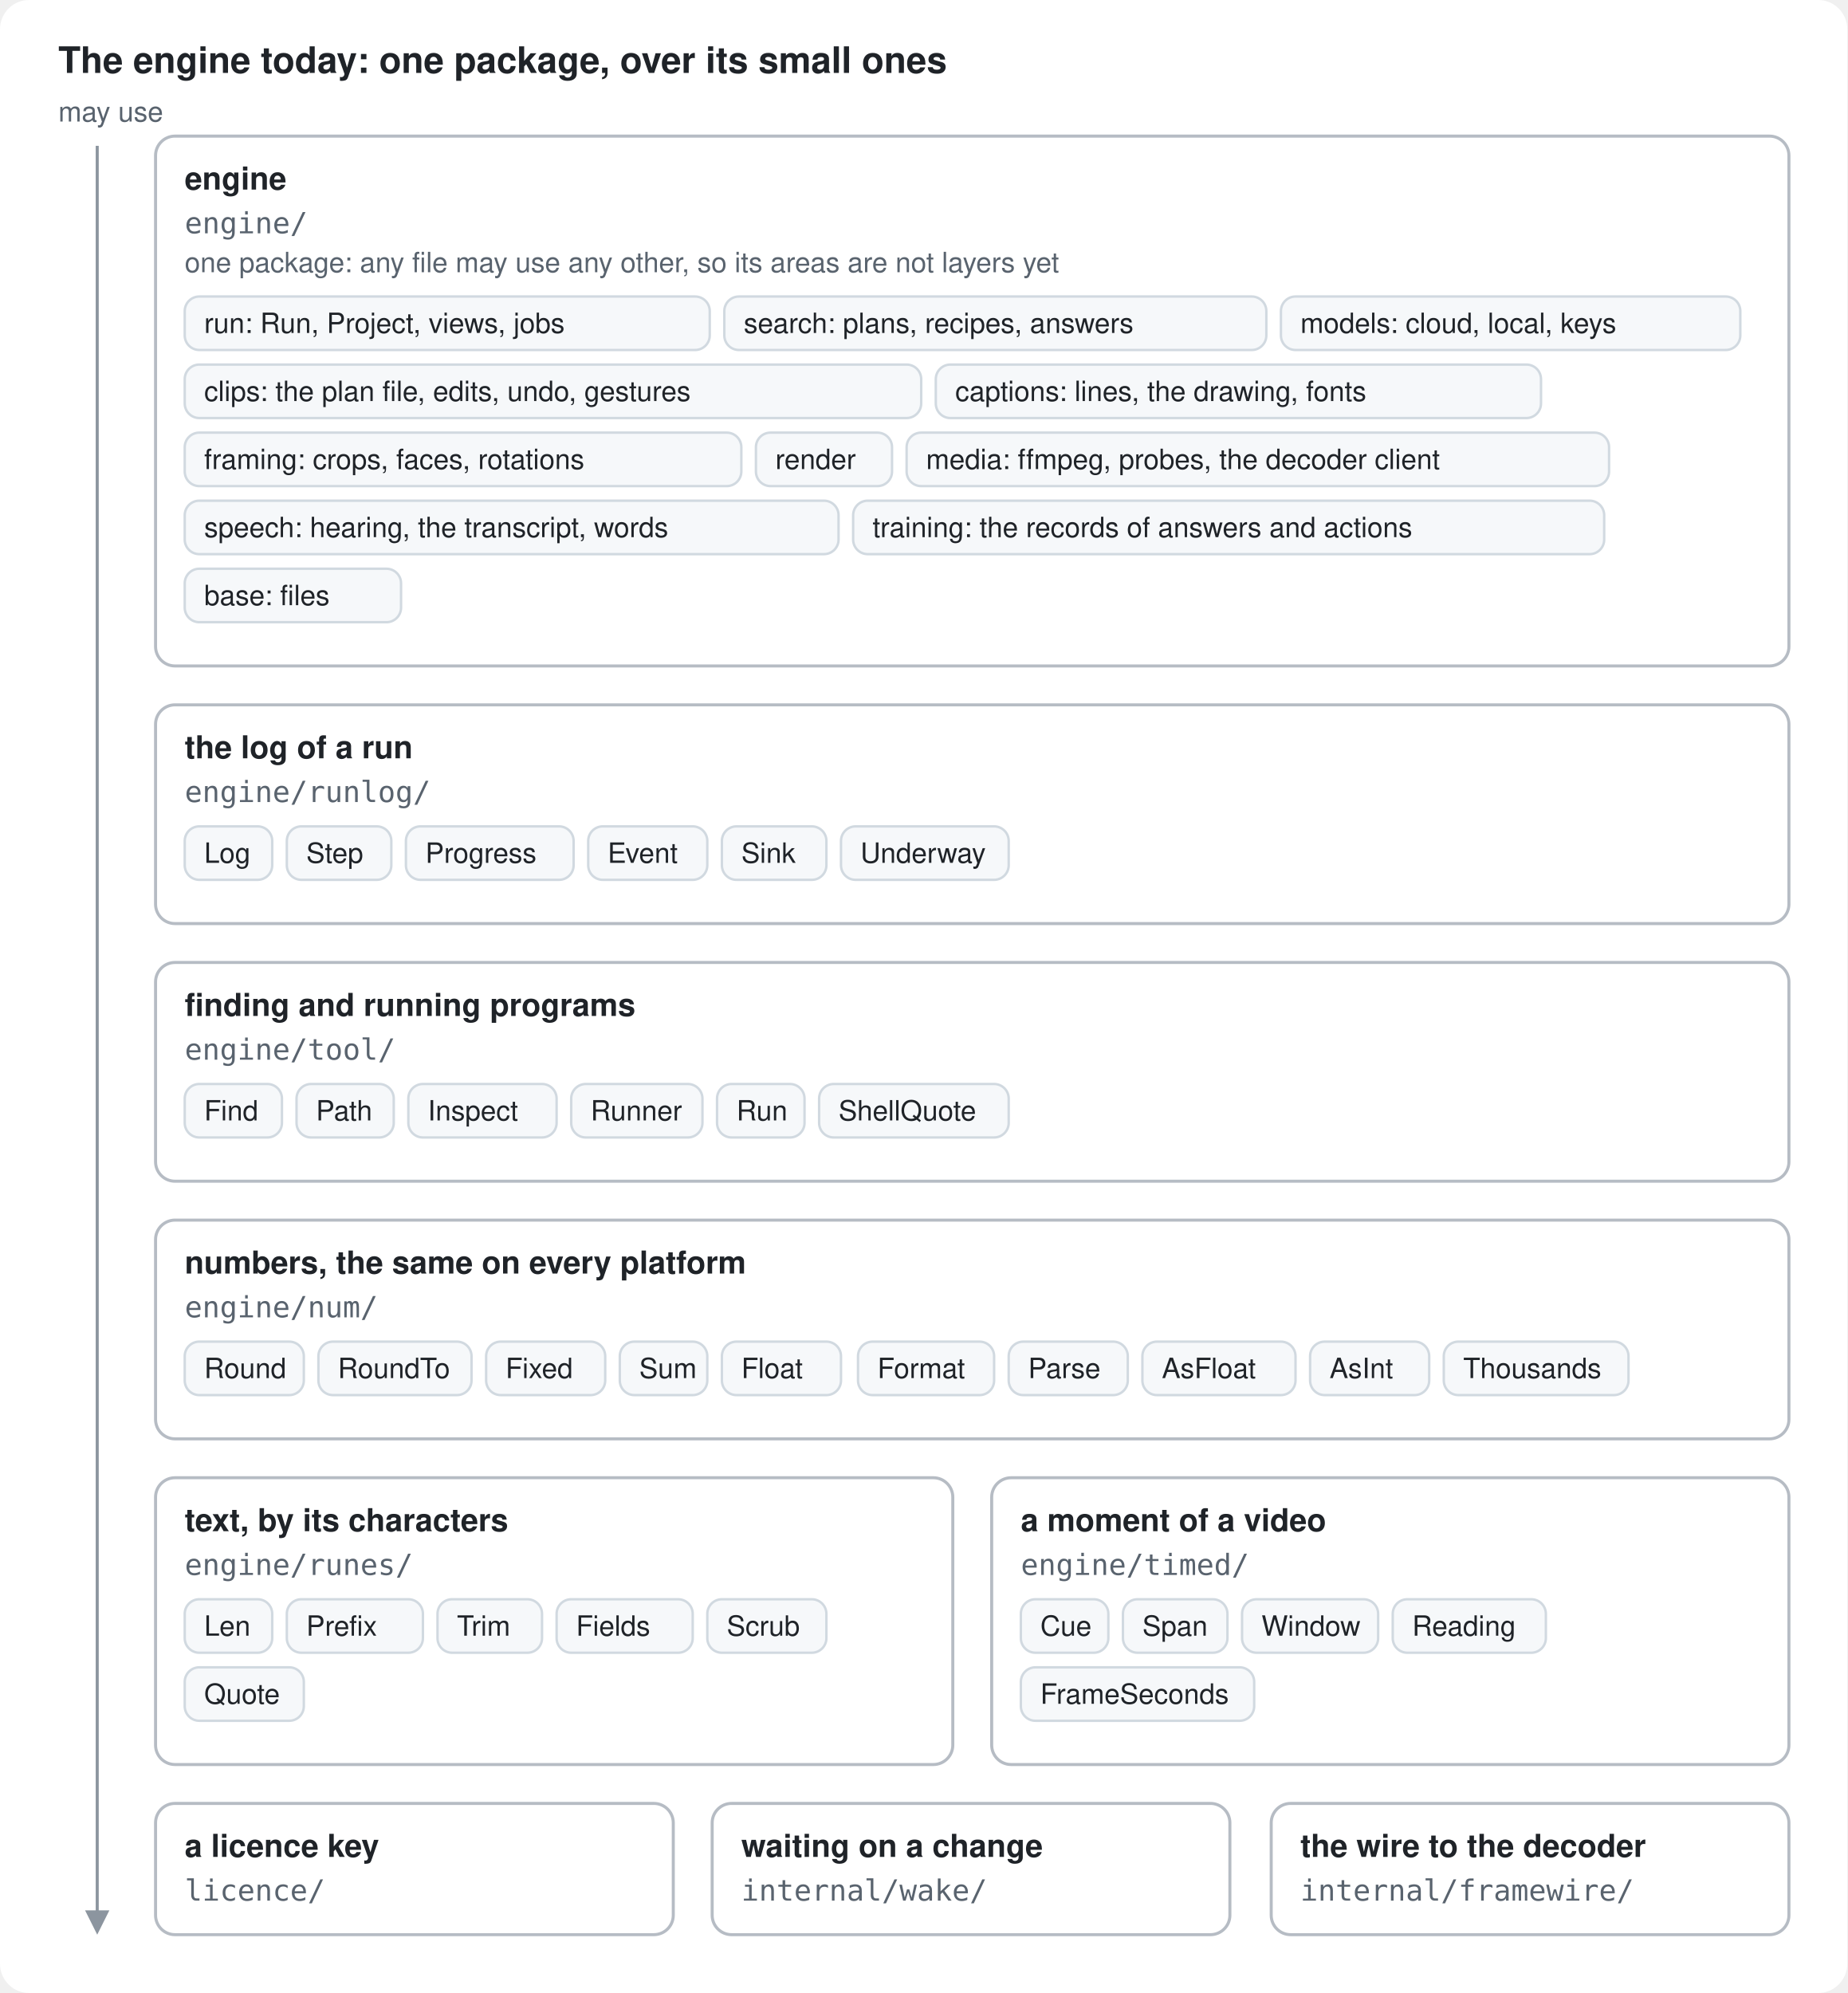
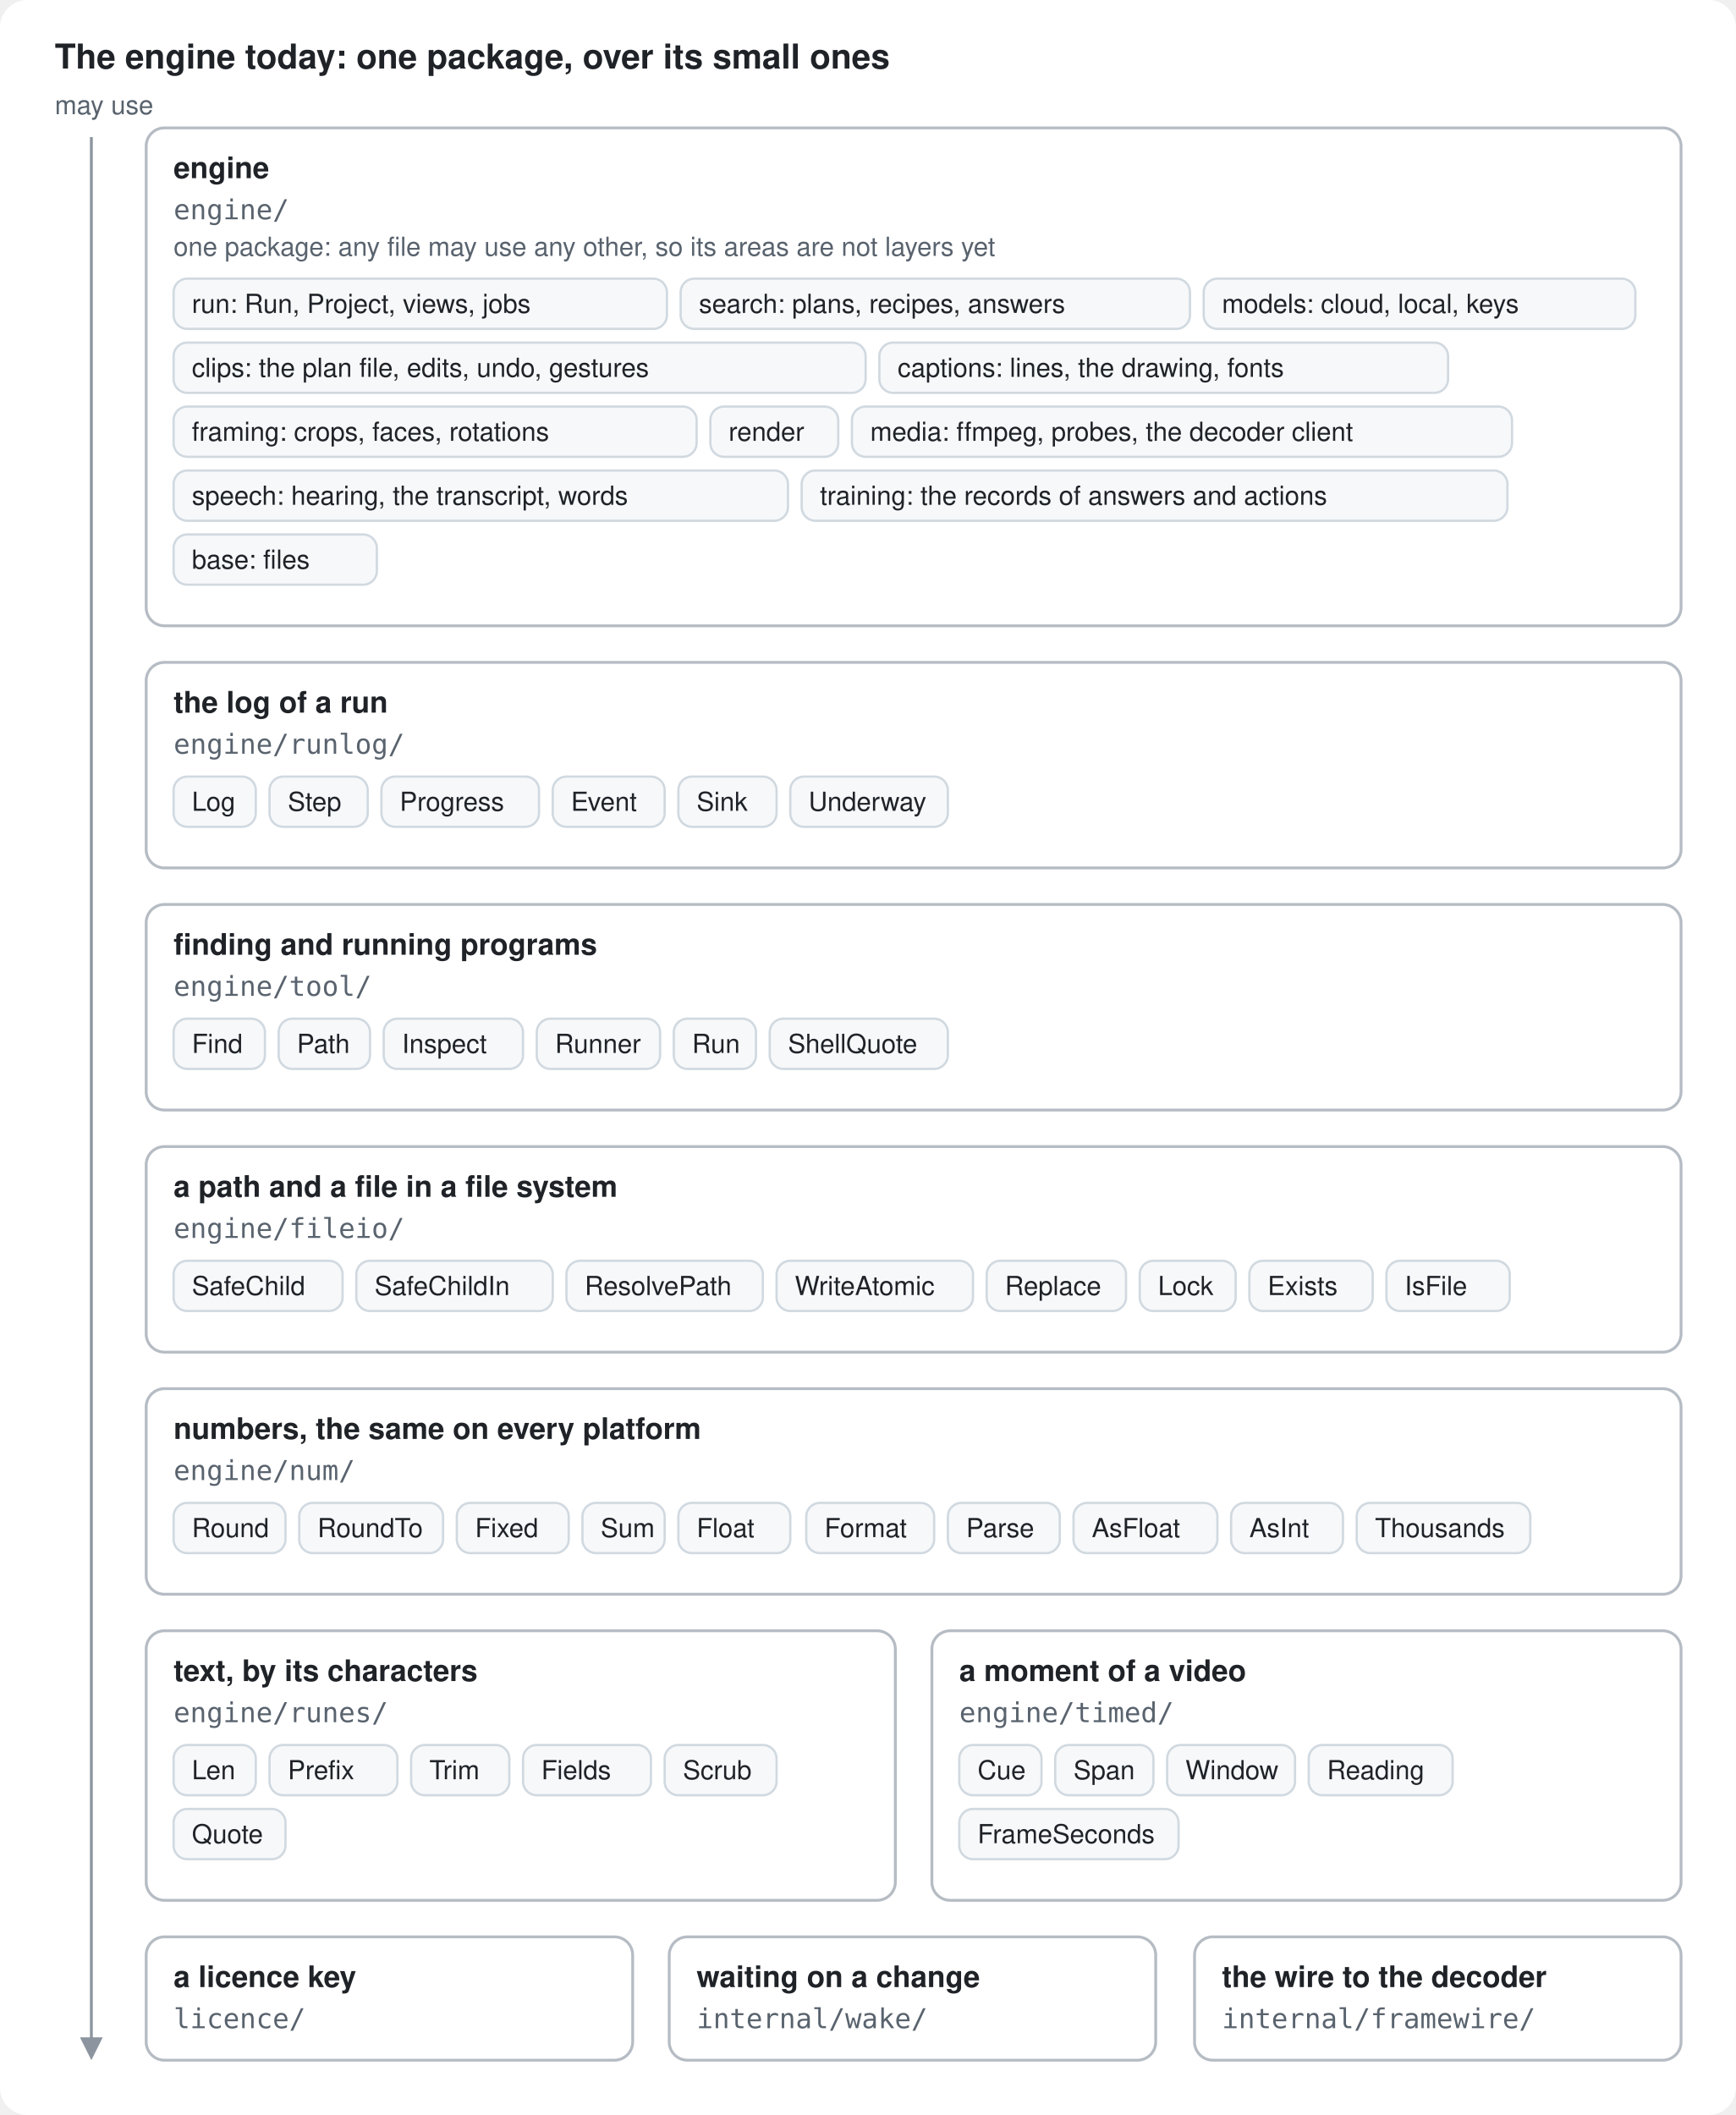
- <svg xmlns="http://www.w3.org/2000/svg" viewBox="0 0 760 820" width="760" height="820" role="img" aria-label="The engine today: one package, over its small ones">
+ <svg xmlns="http://www.w3.org/2000/svg" viewBox="0 0 760 926" width="760" height="926" role="img" aria-label="The engine today: one package, over its small ones">
  <style>
.t{font:600 15px -apple-system,BlinkMacSystemFont,"Segoe UI",Helvetica,Arial,sans-serif;fill:#1f2328}
.n{font:600 13px -apple-system,BlinkMacSystemFont,"Segoe UI",Helvetica,Arial,sans-serif;fill:#1f2328}
.p{font:12px ui-monospace,SFMono-Regular,Menlo,Consolas,monospace;fill:#59636e}
.q{font:11.5px -apple-system,BlinkMacSystemFont,"Segoe UI",Helvetica,Arial,sans-serif;fill:#59636e}
.c{font:11.5px -apple-system,BlinkMacSystemFont,"Segoe UI",Helvetica,Arial,sans-serif;fill:#1f2328}
.bg{fill:#ffffff}
.box{fill:none;stroke:#b6bcc4;stroke-width:1.25}
.dash{fill:none;stroke:#b6bcc4;stroke-width:1.25;stroke-dasharray:4 4}
.tint{fill:#f1f3f5;stroke:#b6bcc4;stroke-width:1.25}
.chip{fill:#f6f8fa;stroke:#d1d9e0;stroke-width:1}
.ax{stroke:#8c959f;stroke-width:1.25;fill:none}
.ah{fill:#8c959f}
@media (prefers-color-scheme:dark){
.bg{fill:#0d1117}
.t,.n,.c{fill:#f0f6fc}.p,.q{fill:#9198a1}
.box,.dash{stroke:#5d6570}.tint{fill:#1c2128;stroke:#5d6570}
.chip{fill:#212830;stroke:#3d444d}.ax{stroke:#7d8590}.ah{fill:#7d8590}}
</style>
-   <rect class="bg" width="760" height="820" rx="12" />
+   <rect class="bg" width="760" height="926" rx="12" />
  <text class="t" x="24" y="30">The engine today: one package, over its small ones</text>
  <text class="q" x="24" y="50">may use</text>
-   <path class="ax" d="M40 60V790" />
-   <path class="ah" d="M35 786L40 796L45 786z" />
+   <path class="ax" d="M40 60V896" />
+   <path class="ah" d="M35 892L40 902L45 892z" />
  <rect class="box" x="64" y="56" width="672" height="218" rx="8" />
  <text class="n" x="76" y="78">engine</text>
  <text class="p" x="76" y="96">engine/</text>
  <text class="q" x="76" y="112">one package: any file may use any other, so its areas are not layers yet</text>
  <rect class="chip" x="76" y="122" width="216" height="22" rx="6" />
  <text class="c" x="84" y="137">run: Run, Project, views, jobs</text>
  <rect class="chip" x="298" y="122" width="223" height="22" rx="6" />
  <text class="c" x="306" y="137">search: plans, recipes, answers</text>
  <rect class="chip" x="527" y="122" width="189" height="22" rx="6" />
  <text class="c" x="535" y="137">models: cloud, local, keys</text>
  <rect class="chip" x="76" y="150" width="303" height="22" rx="6" />
  <text class="c" x="84" y="165">clips: the plan file, edits, undo, gestures</text>
  <rect class="chip" x="385" y="150" width="249" height="22" rx="6" />
  <text class="c" x="393" y="165">captions: lines, the drawing, fonts</text>
  <rect class="chip" x="76" y="178" width="229" height="22" rx="6" />
  <text class="c" x="84" y="193">framing: crops, faces, rotations</text>
  <rect class="chip" x="311" y="178" width="56" height="22" rx="6" />
  <text class="c" x="319" y="193">render</text>
  <rect class="chip" x="373" y="178" width="289" height="22" rx="6" />
  <text class="c" x="381" y="193">media: ffmpeg, probes, the decoder client</text>
  <rect class="chip" x="76" y="206" width="269" height="22" rx="6" />
  <text class="c" x="84" y="221">speech: hearing, the transcript, words</text>
  <rect class="chip" x="351" y="206" width="309" height="22" rx="6" />
  <text class="c" x="359" y="221">training: the records of answers and actions</text>
  <rect class="chip" x="76" y="234" width="89" height="22" rx="6" />
  <text class="c" x="84" y="249">base: files</text>
  <rect class="box" x="64" y="290" width="672" height="90" rx="8" />
  <text class="n" x="76" y="312">the log of a run</text>
  <text class="p" x="76" y="330">engine/runlog/</text>
  <rect class="chip" x="76" y="340" width="36" height="22" rx="6" />
  <text class="c" x="84" y="355">Log</text>
  <rect class="chip" x="118" y="340" width="43" height="22" rx="6" />
  <text class="c" x="126" y="355">Step</text>
  <rect class="chip" x="167" y="340" width="69" height="22" rx="6" />
  <text class="c" x="175" y="355">Progress</text>
  <rect class="chip" x="242" y="340" width="49" height="22" rx="6" />
  <text class="c" x="250" y="355">Event</text>
  <rect class="chip" x="297" y="340" width="43" height="22" rx="6" />
  <text class="c" x="305" y="355">Sink</text>
  <rect class="chip" x="346" y="340" width="69" height="22" rx="6" />
  <text class="c" x="354" y="355">Underway</text>
  <rect class="box" x="64" y="396" width="672" height="90" rx="8" />
  <text class="n" x="76" y="418">finding and running programs</text>
  <text class="p" x="76" y="436">engine/tool/</text>
  <rect class="chip" x="76" y="446" width="40" height="22" rx="6" />
  <text class="c" x="84" y="461">Find</text>
  <rect class="chip" x="122" y="446" width="40" height="22" rx="6" />
  <text class="c" x="130" y="461">Path</text>
  <rect class="chip" x="168" y="446" width="61" height="22" rx="6" />
  <text class="c" x="176" y="461">Inspect</text>
  <rect class="chip" x="235" y="446" width="54" height="22" rx="6" />
  <text class="c" x="243" y="461">Runner</text>
  <rect class="chip" x="295" y="446" width="36" height="22" rx="6" />
  <text class="c" x="303" y="461">Run</text>
  <rect class="chip" x="337" y="446" width="78" height="22" rx="6" />
  <text class="c" x="345" y="461">ShellQuote</text>
  <rect class="box" x="64" y="502" width="672" height="90" rx="8" />
-   <text class="n" x="76" y="524">numbers, the same on every platform</text>
-   <text class="p" x="76" y="542">engine/num/</text>
-   <rect class="chip" x="76" y="552" width="49" height="22" rx="6" />
-   <text class="c" x="84" y="567">Round</text>
-   <rect class="chip" x="131" y="552" width="63" height="22" rx="6" />
-   <text class="c" x="139" y="567">RoundTo</text>
-   <rect class="chip" x="200" y="552" width="49" height="22" rx="6" />
-   <text class="c" x="208" y="567">Fixed</text>
-   <rect class="chip" x="255" y="552" width="36" height="22" rx="6" />
-   <text class="c" x="263" y="567">Sum</text>
-   <rect class="chip" x="297" y="552" width="49" height="22" rx="6" />
-   <text class="c" x="305" y="567">Float</text>
-   <rect class="chip" x="353" y="552" width="56" height="22" rx="6" />
-   <text class="c" x="361" y="567">Format</text>
-   <rect class="chip" x="415" y="552" width="49" height="22" rx="6" />
-   <text class="c" x="423" y="567">Parse</text>
-   <rect class="chip" x="470" y="552" width="63" height="22" rx="6" />
-   <text class="c" x="478" y="567">AsFloat</text>
-   <rect class="chip" x="539" y="552" width="49" height="22" rx="6" />
-   <text class="c" x="547" y="567">AsInt</text>
-   <rect class="chip" x="594" y="552" width="76" height="22" rx="6" />
-   <text class="c" x="602" y="567">Thousands</text>
-   <rect class="box" x="64" y="608" width="328" height="118" rx="8" />
-   <text class="n" x="76" y="630">text, by its characters</text>
-   <text class="p" x="76" y="648">engine/runes/</text>
-   <rect class="chip" x="76" y="658" width="36" height="22" rx="6" />
-   <text class="c" x="84" y="673">Len</text>
-   <rect class="chip" x="118" y="658" width="56" height="22" rx="6" />
-   <text class="c" x="126" y="673">Prefix</text>
-   <rect class="chip" x="180" y="658" width="43" height="22" rx="6" />
-   <text class="c" x="188" y="673">Trim</text>
-   <rect class="chip" x="229" y="658" width="56" height="22" rx="6" />
-   <text class="c" x="237" y="673">Fields</text>
-   <rect class="chip" x="291" y="658" width="49" height="22" rx="6" />
-   <text class="c" x="299" y="673">Scrub</text>
-   <rect class="chip" x="76" y="686" width="49" height="22" rx="6" />
-   <text class="c" x="84" y="701">Quote</text>
-   <rect class="box" x="408" y="608" width="328" height="118" rx="8" />
-   <text class="n" x="420" y="630">a moment of a video</text>
-   <text class="p" x="420" y="648">engine/timed/</text>
-   <rect class="chip" x="420" y="658" width="36" height="22" rx="6" />
-   <text class="c" x="428" y="673">Cue</text>
-   <rect class="chip" x="462" y="658" width="43" height="22" rx="6" />
-   <text class="c" x="470" y="673">Span</text>
-   <rect class="chip" x="511" y="658" width="56" height="22" rx="6" />
-   <text class="c" x="519" y="673">Window</text>
-   <rect class="chip" x="573" y="658" width="63" height="22" rx="6" />
-   <text class="c" x="581" y="673">Reading</text>
-   <rect class="chip" x="420" y="686" width="96" height="22" rx="6" />
-   <text class="c" x="428" y="701">FrameSeconds</text>
-   <rect class="box" x="64" y="742" width="213" height="54" rx="8" />
-   <text class="n" x="76" y="764">a licence key</text>
-   <text class="p" x="76" y="782">licence/</text>
-   <rect class="box" x="293" y="742" width="213" height="54" rx="8" />
-   <text class="n" x="305" y="764">waiting on a change</text>
-   <text class="p" x="305" y="782">internal/wake/</text>
-   <rect class="box" x="523" y="742" width="213" height="54" rx="8" />
-   <text class="n" x="535" y="764">the wire to the decoder</text>
-   <text class="p" x="535" y="782">internal/framewire/</text>
+   <text class="n" x="76" y="524">a path and a file in a file system</text>
+   <text class="p" x="76" y="542">engine/fileio/</text>
+   <rect class="chip" x="76" y="552" width="74" height="22" rx="6" />
+   <text class="c" x="84" y="567">SafeChild</text>
+   <rect class="chip" x="156" y="552" width="86" height="22" rx="6" />
+   <text class="c" x="164" y="567">SafeChildIn</text>
+   <rect class="chip" x="248" y="552" width="86" height="22" rx="6" />
+   <text class="c" x="256" y="567">ResolvePath</text>
+   <rect class="chip" x="340" y="552" width="86" height="22" rx="6" />
+   <text class="c" x="348" y="567">WriteAtomic</text>
+   <rect class="chip" x="432" y="552" width="61" height="22" rx="6" />
+   <text class="c" x="440" y="567">Replace</text>
+   <rect class="chip" x="499" y="552" width="42" height="22" rx="6" />
+   <text class="c" x="507" y="567">Lock</text>
+   <rect class="chip" x="547" y="552" width="54" height="22" rx="6" />
+   <text class="c" x="555" y="567">Exists</text>
+   <rect class="chip" x="607" y="552" width="54" height="22" rx="6" />
+   <text class="c" x="615" y="567">IsFile</text>
+   <rect class="box" x="64" y="608" width="672" height="90" rx="8" />
+   <text class="n" x="76" y="630">numbers, the same on every platform</text>
+   <text class="p" x="76" y="648">engine/num/</text>
+   <rect class="chip" x="76" y="658" width="49" height="22" rx="6" />
+   <text class="c" x="84" y="673">Round</text>
+   <rect class="chip" x="131" y="658" width="63" height="22" rx="6" />
+   <text class="c" x="139" y="673">RoundTo</text>
+   <rect class="chip" x="200" y="658" width="49" height="22" rx="6" />
+   <text class="c" x="208" y="673">Fixed</text>
+   <rect class="chip" x="255" y="658" width="36" height="22" rx="6" />
+   <text class="c" x="263" y="673">Sum</text>
+   <rect class="chip" x="297" y="658" width="49" height="22" rx="6" />
+   <text class="c" x="305" y="673">Float</text>
+   <rect class="chip" x="353" y="658" width="56" height="22" rx="6" />
+   <text class="c" x="361" y="673">Format</text>
+   <rect class="chip" x="415" y="658" width="49" height="22" rx="6" />
+   <text class="c" x="423" y="673">Parse</text>
+   <rect class="chip" x="470" y="658" width="63" height="22" rx="6" />
+   <text class="c" x="478" y="673">AsFloat</text>
+   <rect class="chip" x="539" y="658" width="49" height="22" rx="6" />
+   <text class="c" x="547" y="673">AsInt</text>
+   <rect class="chip" x="594" y="658" width="76" height="22" rx="6" />
+   <text class="c" x="602" y="673">Thousands</text>
+   <rect class="box" x="64" y="714" width="328" height="118" rx="8" />
+   <text class="n" x="76" y="736">text, by its characters</text>
+   <text class="p" x="76" y="754">engine/runes/</text>
+   <rect class="chip" x="76" y="764" width="36" height="22" rx="6" />
+   <text class="c" x="84" y="779">Len</text>
+   <rect class="chip" x="118" y="764" width="56" height="22" rx="6" />
+   <text class="c" x="126" y="779">Prefix</text>
+   <rect class="chip" x="180" y="764" width="43" height="22" rx="6" />
+   <text class="c" x="188" y="779">Trim</text>
+   <rect class="chip" x="229" y="764" width="56" height="22" rx="6" />
+   <text class="c" x="237" y="779">Fields</text>
+   <rect class="chip" x="291" y="764" width="49" height="22" rx="6" />
+   <text class="c" x="299" y="779">Scrub</text>
+   <rect class="chip" x="76" y="792" width="49" height="22" rx="6" />
+   <text class="c" x="84" y="807">Quote</text>
+   <rect class="box" x="408" y="714" width="328" height="118" rx="8" />
+   <text class="n" x="420" y="736">a moment of a video</text>
+   <text class="p" x="420" y="754">engine/timed/</text>
+   <rect class="chip" x="420" y="764" width="36" height="22" rx="6" />
+   <text class="c" x="428" y="779">Cue</text>
+   <rect class="chip" x="462" y="764" width="43" height="22" rx="6" />
+   <text class="c" x="470" y="779">Span</text>
+   <rect class="chip" x="511" y="764" width="56" height="22" rx="6" />
+   <text class="c" x="519" y="779">Window</text>
+   <rect class="chip" x="573" y="764" width="63" height="22" rx="6" />
+   <text class="c" x="581" y="779">Reading</text>
+   <rect class="chip" x="420" y="792" width="96" height="22" rx="6" />
+   <text class="c" x="428" y="807">FrameSeconds</text>
+   <rect class="box" x="64" y="848" width="213" height="54" rx="8" />
+   <text class="n" x="76" y="870">a licence key</text>
+   <text class="p" x="76" y="888">licence/</text>
+   <rect class="box" x="293" y="848" width="213" height="54" rx="8" />
+   <text class="n" x="305" y="870">waiting on a change</text>
+   <text class="p" x="305" y="888">internal/wake/</text>
+   <rect class="box" x="523" y="848" width="213" height="54" rx="8" />
+   <text class="n" x="535" y="870">the wire to the decoder</text>
+   <text class="p" x="535" y="888">internal/framewire/</text>
</svg>
